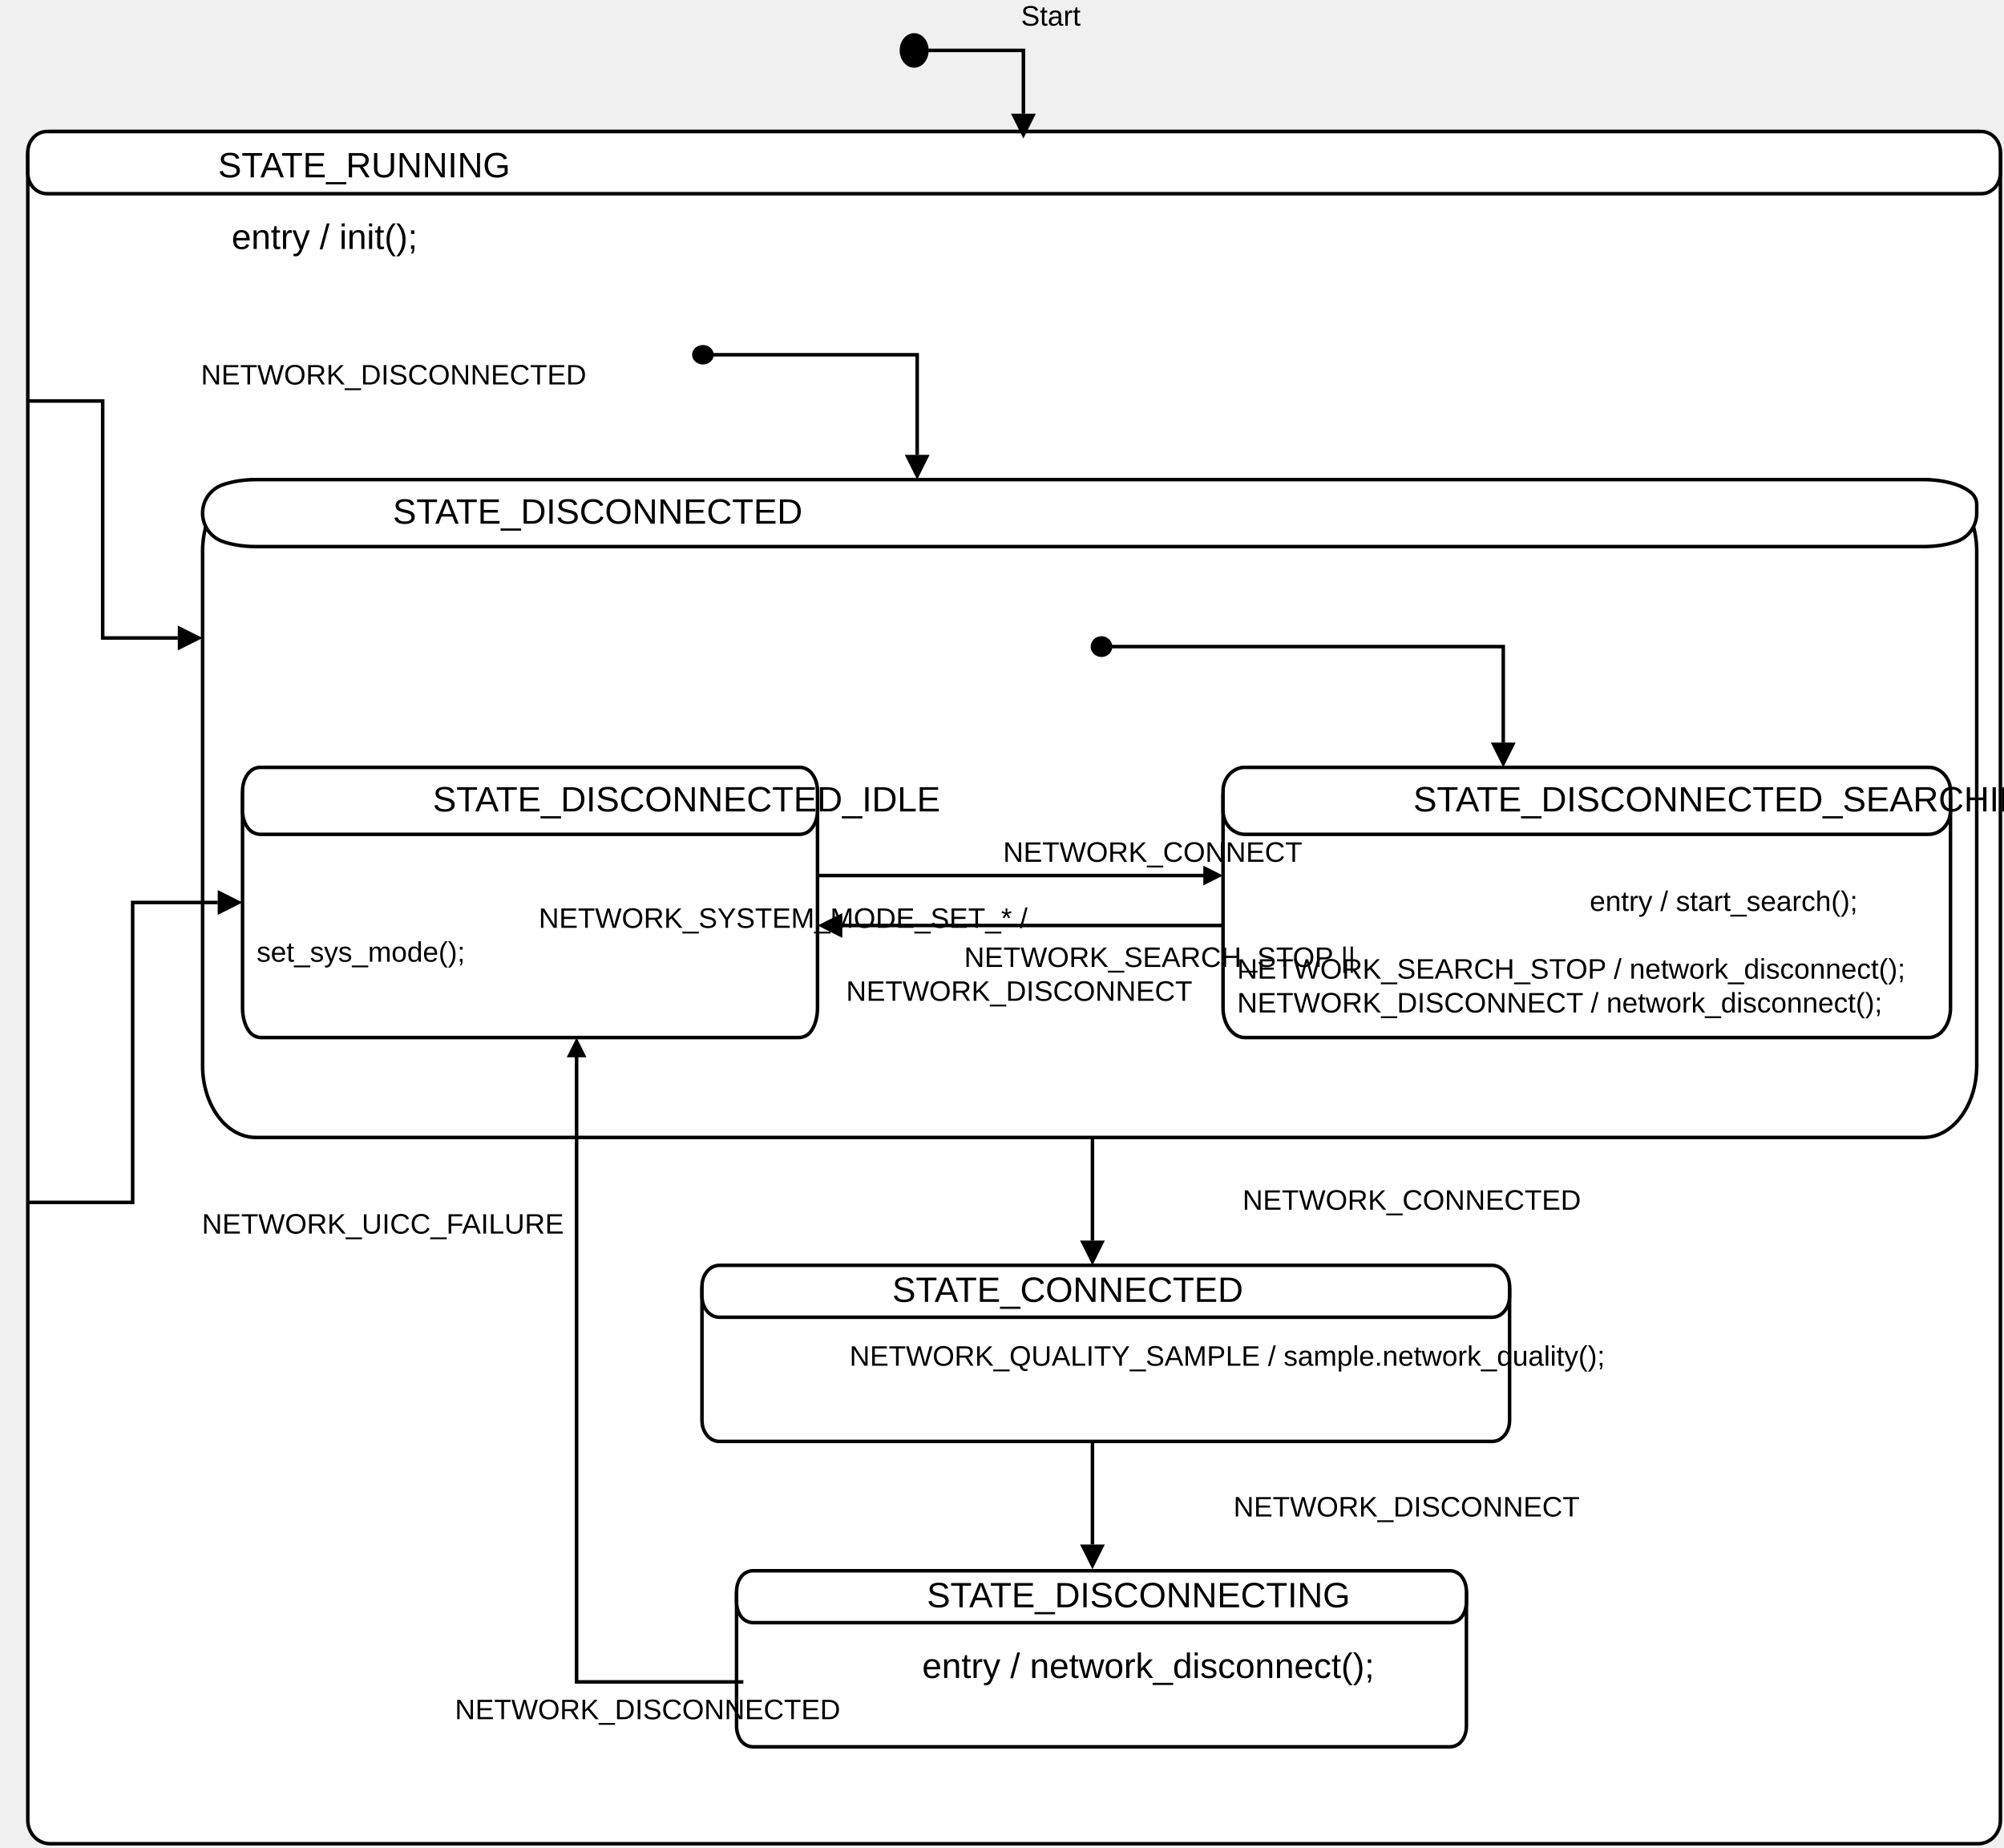
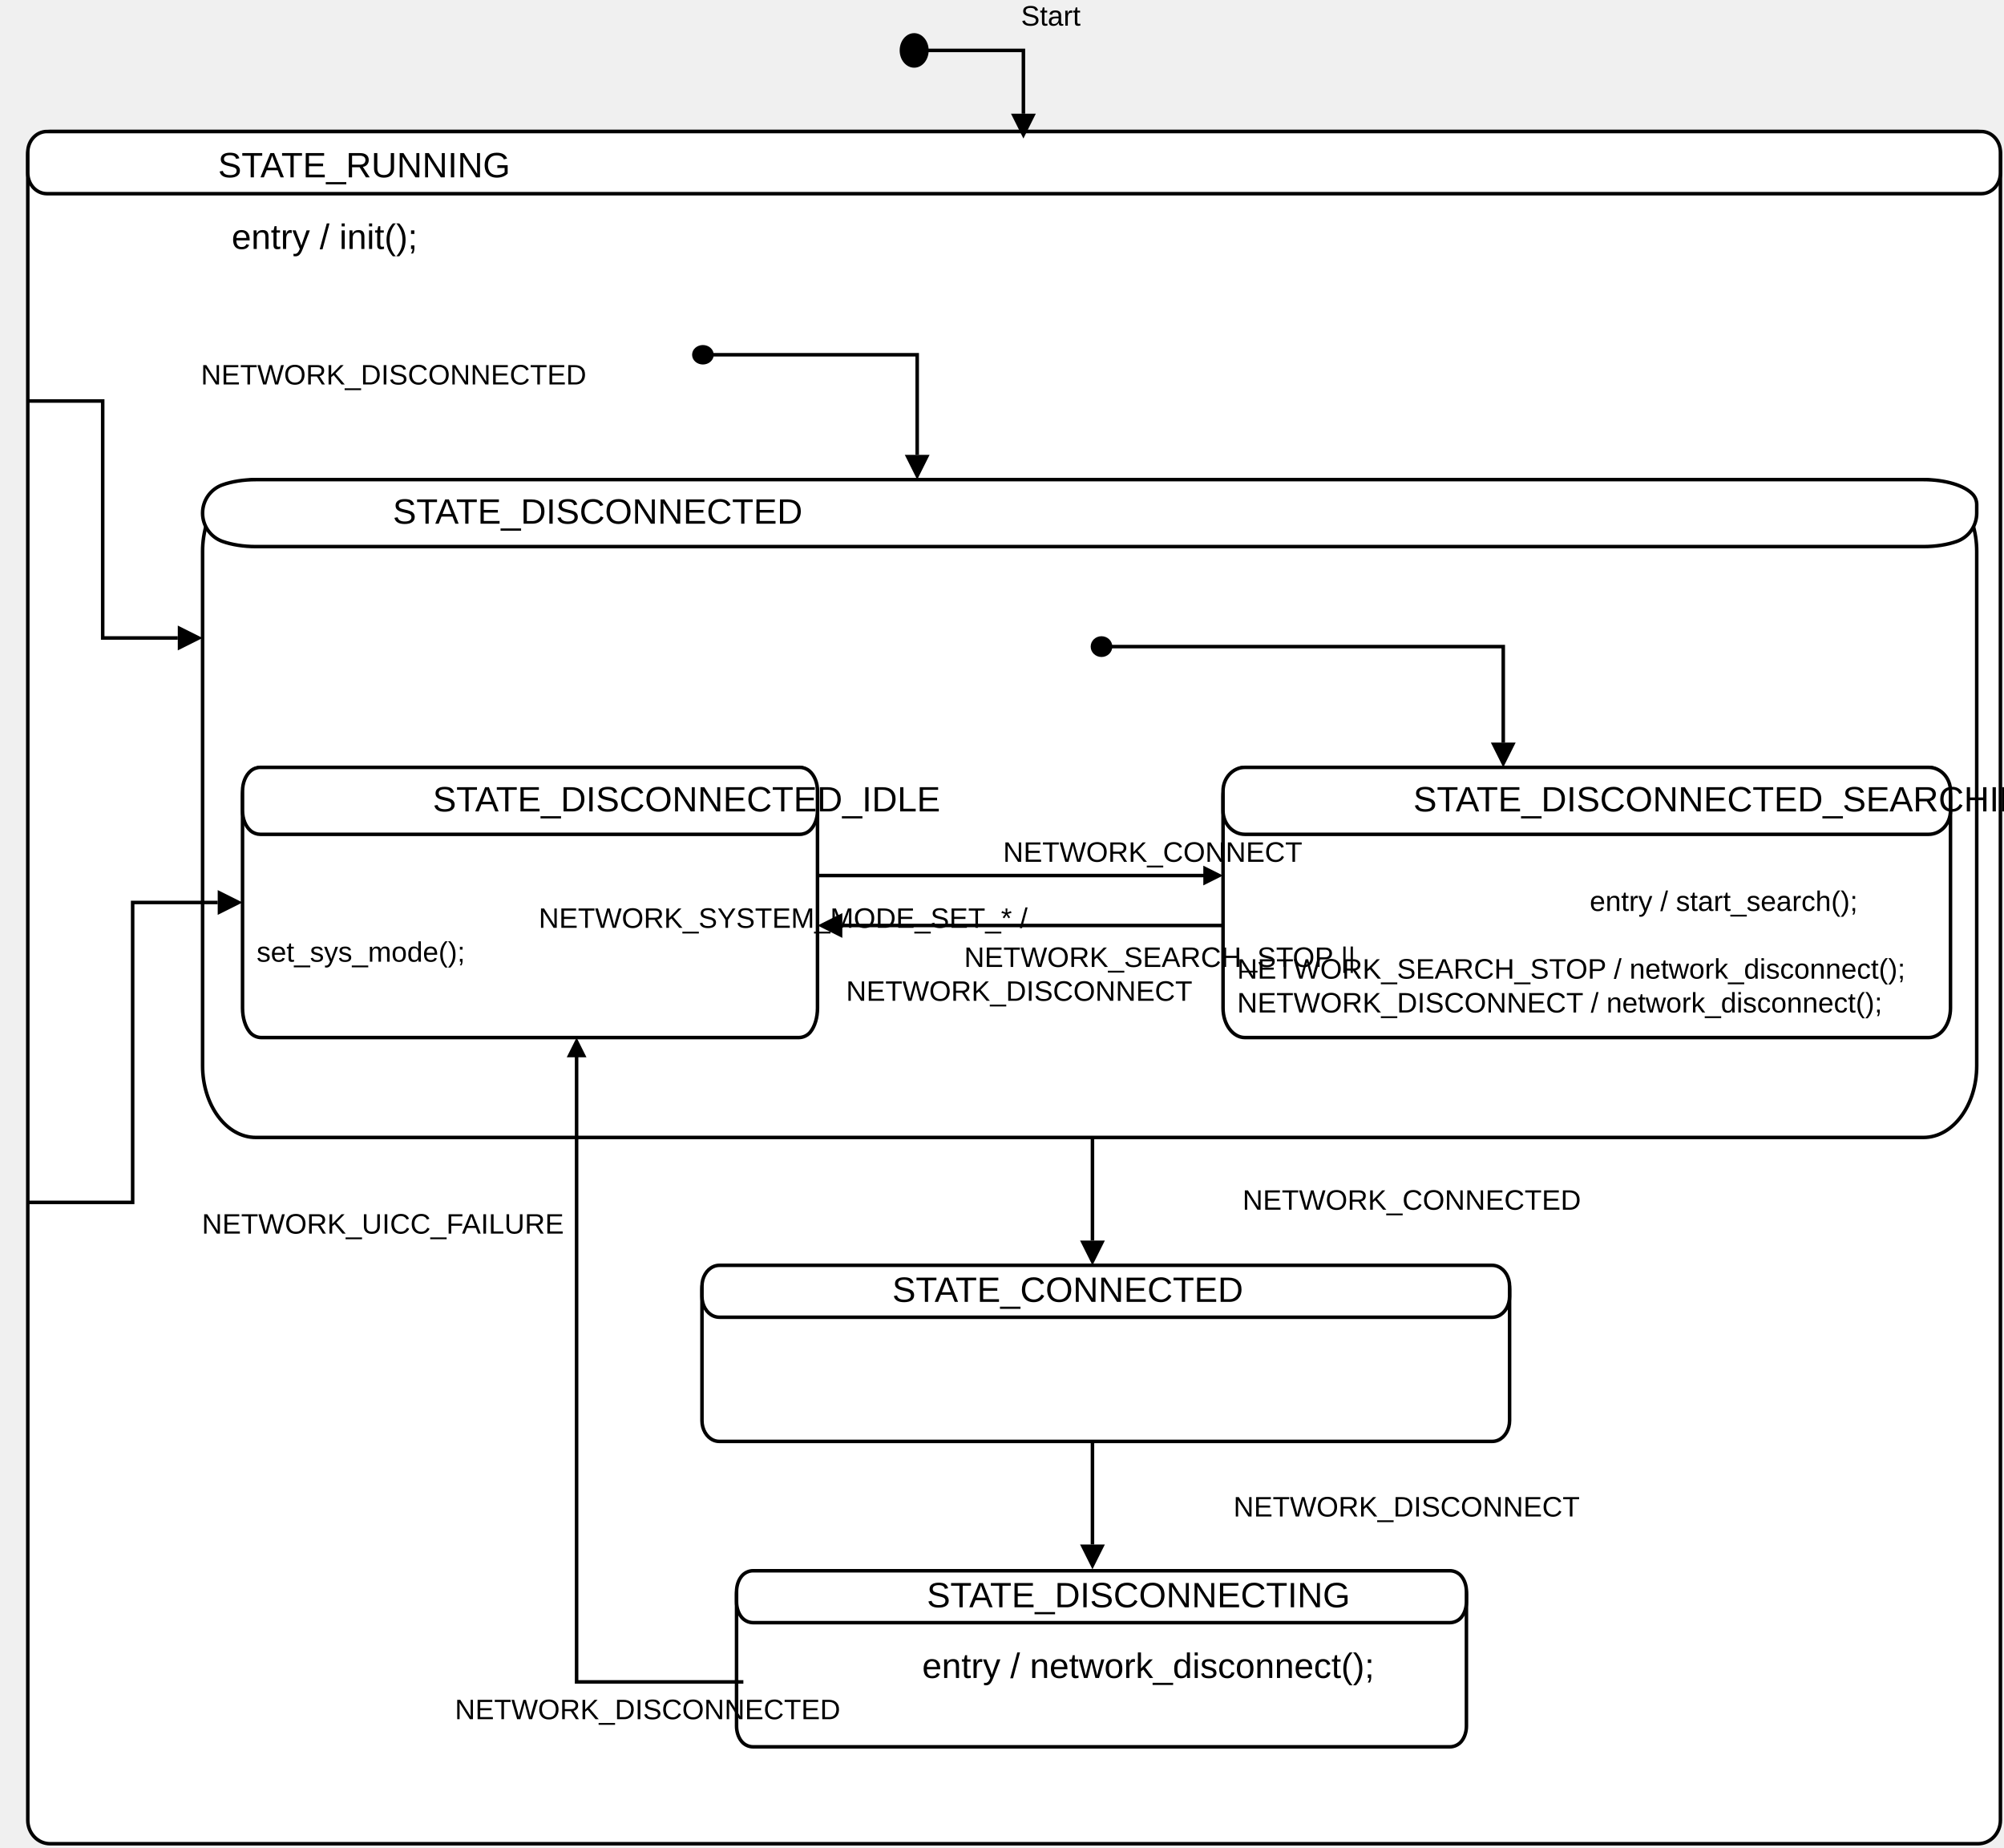
<svg xmlns="http://www.w3.org/2000/svg" xmlns:ns1="http://schemas.microsoft.com/visio/2003/SVGExtensions/" xmlns:xlink="http://www.w3.org/1999/xlink" width="7.899in" height="7.28in" viewBox="0 0 568.713 524.174" xml:space="preserve" color-interpolation-filters="sRGB" class="st14">
  <ns1:documentProperties ns1:langID="1035" ns1:viewMarkup="false" />
  <style type="text/css">
	
		.st1 {fill:#ffffff;stroke:#000000;stroke-width:1}
		.st2 {fill:#000000;font-family:Arial;font-size:0.833em}
		.st3 {fill:#000000;stroke:none;stroke-linecap:butt;stroke-width:0.75}
		.st4 {marker-end:url(#mrkr4-14);stroke:#000000;stroke-linecap:butt;stroke-width:1}
		.st5 {fill:#000000;fill-opacity:1;stroke:#000000;stroke-opacity:1;stroke-width:0.284}
		.st6 {fill:none;stroke:none;stroke-linecap:butt;stroke-width:0.75}
		.st7 {fill:#000000;font-family:Arial;font-size:0.667em}
		.st8 {fill:#000000;stroke:#000000;stroke-width:1}
		.st9 {font-size:1em}
		.st10 {fill:none;stroke:none;stroke-width:1}
		.st11 {marker-start:url(#mrkr4-82);stroke:#000000;stroke-linecap:butt;stroke-width:1}
		.st12 {fill:#000000;fill-opacity:1;stroke:#000000;stroke-opacity:1;stroke-width:0.357}
		.st13 {fill:#ffffff;stroke:#000000;stroke-linecap:butt;stroke-width:0.75}
		.st14 {fill:none;fill-rule:evenodd;font-size:12px;overflow:visible;stroke-linecap:square;stroke-miterlimit:3}
	
	</style>
  <defs id="Markers">
    <g id="lend4">
      <path d="M 2 1 L 0 0 L 2 -1 L 2 1 " style="stroke:none" />
    </g>
    <marker id="mrkr4-14" class="st5" ns1:arrowType="4" ns1:arrowSize="2" ns1:setback="7.04" refX="-7.04" orient="auto" markerUnits="strokeWidth" overflow="visible">
      <use xlink:href="#lend4" transform="scale(-3.52,-3.52) " />
    </marker>
    <marker id="mrkr4-82" class="st12" ns1:arrowType="4" ns1:arrowSize="1" ns1:setback="5.24" refX="5.24" orient="auto" markerUnits="strokeWidth" overflow="visible">
      <use xlink:href="#lend4" transform="scale(2.8) " />
    </marker>
  </defs>
  <g ns1:mID="0" ns1:index="1" ns1:groupContext="foregroundPage">
    <ns1:pageProperties ns1:drawingScale="0.0393701" ns1:pageScale="0.0393701" ns1:drawingUnits="24" ns1:shadowOffsetX="8.50394" ns1:shadowOffsetY="-8.50394" />
    <ns1:layer ns1:name="Connector" ns1:index="0" />
    <g id="shape5-1" ns1:mID="5" ns1:groupContext="shape" transform="translate(7.87096,-1)">
      <ns1:textBlock ns1:margins="rect(4,4,4,4)" ns1:tabSpace="42.5197" />
      <ns1:textRect cx="279.921" cy="281.244" width="559.85" height="485.86" />
      <path d="M0 517.51 A6.321 6.669 -180 0 0 6.32 524.17 L553.52 524.17 A6.321 6.669 -180 0 0 559.84 517.51 L559.84        44.98 A6.321 6.669 -180 0 0 553.52 38.31 L6.32 38.31 A6.321 6.669 -180 0 0 0 44.98 L0 517.51 Z" class="st1" />
      <text x="221.02" y="284.24" class="st2" ns1:langID="1033">
        <ns1:paragraph ns1:horizAlign="1" />
        <ns1:tabList />STATE_DISCONNECTED</text>
    </g>
    <g id="shape6-4" ns1:mID="6" ns1:groupContext="shape" transform="translate(7.87096,-469.212)">
      <ns1:textBlock ns1:margins="rect(4,4,4,4)" ns1:tabSpace="42.5197" ns1:verticalAlign="0" />
      <ns1:textRect cx="279.921" cy="515.35" width="559.85" height="17.648" />
      <path d="M0 518.29 A5.418 5.883 -180 0 0 5.42 524.17 L554.42 524.17 A5.418 5.883 -180 0 0 559.84 518.29 L559.84        512.41 A5.418 5.883 -180 0 0 554.42 506.53 L5.42 506.53 A5.418 5.883 -180 0 0 -0 512.41 L0 518.29        Z" class="st1" />
      <text x="4" y="519.53" class="st2" ns1:langID="1044">
        <ns1:paragraph />
        <ns1:tabList />STATE_RUNNING</text>
    </g>
    <g id="shape7-7" ns1:mID="7" ns1:groupContext="shape" transform="translate(255.315,-504.965)">
      <ellipse cx="4.115" cy="519.272" rx="4.115" ry="4.902" class="st3" />
    </g>
    <g id="shape8-9" ns1:mID="8" ns1:groupContext="shape" ns1:layerMember="0" transform="translate(260.801,-509.867)">
      <path d="M0 524.17 L29.63 524.17 L29.63 542.13" class="st4" />
    </g>
    <g id="shape9-15" ns1:mID="9" ns1:groupContext="shape" transform="translate(249.724,-515.188)">
      <ns1:textBlock ns1:margins="rect(0,0,0,0)" ns1:tabSpace="42.5197" />
      <ns1:textRect cx="11.939" cy="520.056" width="23.88" height="8.236" />
      <rect x="0" y="515.938" width="23.879" height="8.236" class="st6" />
      <text x="0" y="522.46" class="st7" ns1:langID="1033">
        <ns1:paragraph />
        <ns1:tabList />Start</text>
    </g>
    <g id="shape10-18" ns1:mID="10" ns1:groupContext="shape" transform="translate(15.728,-452.411)">
      <ns1:textBlock ns1:margins="rect(0,0,0,0)" ns1:tabSpace="42.5197" />
      <ns1:textRect cx="55.922" cy="520.056" width="111.85" height="8.236" />
      <rect x="0" y="515.938" width="111.845" height="8.236" class="st6" />
      <text x="0" y="523.06" class="st2" ns1:langID="1044">
        <ns1:paragraph />
        <ns1:tabList />entry / init();</text>
    </g>
    <g id="shape11-21" ns1:mID="11" ns1:groupContext="shape" ns1:layerMember="0" transform="translate(201.987,-423.507)">
      <path d="M0 524.17 L58.3 524.17 L58.3 552.57" class="st4" />
    </g>
    <g id="shape12-26" ns1:mID="12" ns1:groupContext="shape" transform="translate(196.904,-421.244)">
      <ns1:userDefs>
        <ns1:ud ns1:nameU="visVersion" ns1:prompt="" ns1:val="VT0(15):26" />
      </ns1:userDefs>
      <ellipse cx="2.57" cy="521.911" rx="2.57" ry="2.263" class="st8" />
    </g>
    <g id="shape14-28" ns1:mID="14" ns1:groupContext="shape" transform="translate(57.4773,-201.411)">
      <path d="M-0 503.81 A15.106 20.364 -180 0 0 15.11 524.17 L488.41 524.17 A15.106 20.364 -180 0 0 503.51 503.81 L503.51        357.87 A15.106 20.364 -180 0 0 488.41 337.51 L15.11 337.51 A15.106 20.364 -180 0 0 0 357.87 L0 503.81        Z" class="st1" />
    </g>
    <g id="shape15-30" ns1:mID="15" ns1:groupContext="shape" transform="translate(57.4773,-369.074)">
      <ns1:textBlock ns1:margins="rect(4,4,4,4)" ns1:tabSpace="42.5197" />
      <ns1:textRect cx="251.756" cy="514.674" width="503.52" height="19" />
      <path d="M5.65 522.7 A15.106 6.706 -180 0 0 15.11 524.17 L488.41 524.17 A15.106 6.706 -180 0 0 497.86 522.7 A8.504        8.504 -180 0 0 503.51 514.69 L503.51 512.22 A4.252 4.252 -180 0 0 502.38 509.34 A15.106 6.706 -180        0 0 488.41 505.17 L15.11 505.17 A15.106 6.706 -180 0 0 5.65 506.65 A8.504 8.504 -180 0 0 -0 514.66        L-0 514.69 A8.504 8.504 -180 0 0 5.65 522.7 Z" class="st1" />
      <text x="4" y="517.67" class="st2" ns1:langID="1033">
        <ns1:paragraph />
        <ns1:tabList />STATE_DISCONNECTED</text>
    </g>
    <g id="shape16-33" ns1:mID="16" ns1:groupContext="shape" transform="translate(68.8158,-229.757)">
      <ns1:textBlock ns1:margins="rect(4,4,4,4)" ns1:tabSpace="42.5197" />
      <ns1:textRect cx="81.592" cy="485.84" width="163.19" height="76.668" />
      <path d="M0 515.81 A4.896 8.364 -180 0 0 2.05 522.62 A4.252 4.252 -180 0 0 5.34 524.17 L157.85 524.17 A4.252        4.252 -180 0 0 161.13 522.62 A4.896 8.364 -180 0 0 163.18 515.81 L163.18 455.87 A4.896 8.364 -180        0 0 161.13 449.06 A4.252 4.252 -180 0 0 157.85 447.51 L5.34 447.51 A4.252 4.252 -180 0 0 2.05 449.06        A4.896 8.364 -180 0 0 0 455.87 L0 515.81 Z" class="st1" />
      <text x="4" y="493.04" class="st7" ns1:langID="1044">
        <ns1:paragraph />
        <ns1:tabList />
        <ns1:newlineChar />
        <ns1:newlineChar />NETWORK_SYSTEM_MODE_SET_* / <tspan x="4" dy="1.2em" class="st9">set_sys_mode();</tspan>
      </text>
    </g>
    <g id="shape17-37" ns1:mID="17" ns1:groupContext="shape" transform="translate(68.8158,-287.425)">
      <ns1:textBlock ns1:margins="rect(4,4,4,4)" ns1:tabSpace="42.5197" />
      <ns1:textRect cx="81.592" cy="514.674" width="163.19" height="19" />
      <path d="M0 517.47 A4.896 6.706 -180 0 0 2.28 523.14 A4.252 4.252 -180 0 0 5.06 524.17 L158.12 524.17 A4.252        4.252 -180 0 0 160.91 523.14 A4.896 6.706 -180 0 0 163.18 517.47 L163.18 511.88 A4.896 6.706 -180        0 0 160.91 506.21 A4.252 4.252 -180 0 0 158.12 505.17 L5.06 505.17 A4.252 4.252 -180 0 0 2.28 506.21        A4.896 6.706 -180 0 0 0 511.88 L0 517.47 Z" class="st1" />
      <text x="4" y="517.67" class="st2" ns1:langID="1044">
        <ns1:paragraph />
        <ns1:tabList />STATE_DISCONNECTED_IDLE</text>
    </g>
    <g id="shape19-40" ns1:mID="19" ns1:groupContext="shape" transform="translate(347.091,-229.757)">
      <ns1:textBlock ns1:margins="rect(4,4,4,4)" ns1:tabSpace="42.5197" />
      <ns1:textRect cx="103.224" cy="485.84" width="206.45" height="76.668" />
      <path d="M0 515.81 A6.194 8.364 -180 0 0 6.19 524.17 L200.26 524.17 A6.194 8.364 -180 0 0 206.45 515.81 L206.45        455.87 A6.194 8.364 -180 0 0 200.26 447.51 L6.19 447.51 A6.194 8.364 -180 0 0 -0 455.87 L0 515.81        Z" class="st1" />
      <text x="4" y="488.24" class="st7" ns1:langID="1044">
        <ns1:paragraph />
        <ns1:tabList />
        <ns1:newlineChar />
        <ns1:newlineChar />
        <ns1:newlineChar />entry / start_search();<ns1:newlineChar />
        <ns1:newlineChar />
        <tspan x="4" dy="2.4em" class="st9">NETWORK_SEARCH_STOP / network_disconnect();<ns1:newlineChar />
        </tspan>
        <tspan x="4" dy="1.2em" class="st9">NETWORK_DISCONNECT / network_disconnect();</tspan>
      </text>
    </g>
    <g id="shape20-45" ns1:mID="20" ns1:groupContext="shape" transform="translate(347.091,-287.425)">
      <ns1:textBlock ns1:margins="rect(4,4,4,4)" ns1:tabSpace="42.5197" />
      <ns1:textRect cx="103.224" cy="514.674" width="206.45" height="19" />
      <path d="M0 517.47 A6.194 6.706 -180 0 0 6.19 524.17 L200.26 524.17 A6.194 6.706 -180 0 0 206.45 517.47 L206.45        511.88 A6.194 6.706 -180 0 0 200.26 505.17 L6.19 505.17 A6.194 6.706 -180 0 0 0 511.88 L0 517.47        Z" class="st1" />
      <text x="4" y="517.67" class="st2" ns1:langID="1044">
        <ns1:paragraph />
        <ns1:tabList />STATE_DISCONNECTED_SEARCHING</text>
    </g>
    <g id="shape21-48" ns1:mID="21" ns1:groupContext="shape" ns1:layerMember="0" transform="translate(347.091,-254.478)">
      <path d="M0 517.09 L-108.05 517.09" class="st4" />
    </g>
    <g id="shape22-53" ns1:mID="22" ns1:groupContext="shape" ns1:layerMember="0" transform="translate(310.025,-340.695)">
      <path d="M0 524.17 L116.59 524.17 L116.59 551.4" class="st4" />
    </g>
    <g id="shape23-58" ns1:mID="23" ns1:groupContext="shape" transform="translate(310.025,-338.248)">
      <ns1:userDefs>
        <ns1:ud ns1:nameU="visVersion" ns1:prompt="" ns1:val="VT0(15):26" />
      </ns1:userDefs>
      <ellipse cx="2.57" cy="521.727" rx="2.57" ry="2.448" class="st8" />
    </g>
    <g id="shape25-60" ns1:mID="25" ns1:groupContext="shape" transform="translate(232.36,-278.572)">
      <ns1:textBlock ns1:margins="rect(4,4,4,4)" ns1:tabSpace="42.5197" />
      <ns1:textRect cx="54.724" cy="520.713" width="109.45" height="6.922" />
      <rect x="0" y="517.252" width="109.448" height="6.922" class="st10" />
      <text x="12.28" y="523.11" class="st7" ns1:langID="1044">
        <ns1:paragraph ns1:horizAlign="1" />
        <ns1:tabList />NETWORK<tspan class="st9" ns1:langID="1033">_CONNECT</tspan>
      </text>
    </g>
    <g id="shape26-64" ns1:mID="26" ns1:groupContext="shape" transform="translate(223.341,-243.93)">
      <ns1:textBlock ns1:margins="rect(4,4,4,4)" ns1:tabSpace="42.5197" />
      <ns1:textRect cx="65.887" cy="520.713" width="131.78" height="6.922" />
      <rect x="0" y="517.252" width="131.774" height="6.922" class="st10" />
      <text x="10.25" y="518.31" class="st7" ns1:langID="1044">
        <ns1:paragraph ns1:horizAlign="1" />
        <ns1:tabList />NETWORK_SEARCH_STOP || <tspan x="16.77" dy="1.2em" class="st9">NETWORK_DISCONNECT</tspan>
      </text>
    </g>
    <g id="shape28-68" ns1:mID="28" ns1:groupContext="shape" ns1:layerMember="0" transform="translate(7.87096,-410.383)">
      <path d="M0 524.17 L21.26 524.17 L21.26 591.41 L42.57 591.41" class="st4" />
    </g>
    <g id="shape30-73" ns1:mID="30" ns1:groupContext="shape" transform="translate(10.7056,-414.009)">
      <ns1:textBlock ns1:margins="rect(4,4,4,4)" ns1:tabSpace="42.5197" />
      <ns1:textRect cx="60.945" cy="520.713" width="121.89" height="6.922" />
      <rect x="0" y="517.252" width="121.89" height="6.922" class="st10" />
      <text x="6.28" y="523.11" class="st7" ns1:langID="1044">
        <ns1:paragraph ns1:horizAlign="1" />
        <ns1:tabList />NETWORK<tspan class="st9" ns1:langID="1033">_DISCONNECTED</tspan>
      </text>
    </g>
    <g id="shape33-77" ns1:mID="33" ns1:groupContext="shape" ns1:layerMember="0" transform="translate(347.091,-268.651)">
      <path d="M-5.24 517.09 L-5.6 517.09 L-115.09 517.09" class="st11" />
    </g>
    <g id="shape35-83" ns1:mID="35" ns1:groupContext="shape" ns1:layerMember="0" transform="translate(7.87096,-182.985)">
      <path d="M0 524.17 L29.76 524.17 L29.76 439.07 L53.9 439.07" class="st4" />
    </g>
    <g id="shape36-88" ns1:mID="36" ns1:groupContext="shape" transform="translate(7.87096,-173.064)">
      <ns1:textBlock ns1:margins="rect(4,4,4,4)" ns1:tabSpace="42.5197" />
      <ns1:textRect cx="60.945" cy="520.713" width="121.89" height="6.922" />
      <rect x="0" y="517.252" width="121.89" height="6.922" class="st10" />
      <text x="9.38" y="523.11" class="st7" ns1:langID="1044">
        <ns1:paragraph ns1:horizAlign="1" />
        <ns1:tabList />NETWORK<tspan class="st9" ns1:langID="1033">_</tspan>UICC_FAILURE</text>
    </g>
    <g id="shape37-92" ns1:mID="37" ns1:groupContext="shape" transform="translate(312.595,-179.381)">
      <ns1:textBlock ns1:margins="rect(0,0,0,0)" ns1:tabSpace="42.5197" />
      <ns1:textRect cx="51.832" cy="520.246" width="103.67" height="7.856" />
      <rect x="0" y="516.318" width="103.665" height="7.856" class="st6" />
      <text x="0" y="522.65" class="st7" ns1:langID="1044">
        <ns1:paragraph />
        <ns1:tabList />NETWORK_CONNECTED</text>
    </g>
    <g id="shape39-95" ns1:mID="39" ns1:groupContext="shape" transform="translate(199.21,-115.16)">
      <path d="M0 518.28 A4.911 5.892 -180 0 0 3.24 523.82 A4.252 4.252 -180 0 0 4.93 524.17 L224.26 524.17 A4.252        4.252 -180 0 0 225.96 523.82 A4.911 5.892 -180 0 0 229.2 518.28 L229.2 480.96 A4.911 5.892 -180        0 0 225.96 475.43 A4.252 4.252 -180 0 0 224.26 475.07 L4.93 475.07 A4.252 4.252 -180 0 0 3.24 475.43        A4.911 5.892 -180 0 0 0 480.96 L0 518.28 Z" class="st1" />
    </g>
    <g id="shape40-97" ns1:mID="40" ns1:groupContext="shape" transform="translate(199.21,-150.397)">
      <ns1:textBlock ns1:margins="rect(4,4,4,4)" ns1:tabSpace="42.5197" />
      <ns1:textRect cx="114.599" cy="516.809" width="229.2" height="14.731" />
      <path d="M0 518.28 A4.911 5.892 -180 0 0 3.24 523.82 A4.252 4.252 -180 0 0 4.93 524.17 L224.26 524.17 A4.252        4.252 -180 0 0 225.96 523.82 A4.911 5.892 -180 0 0 229.2 518.28 L229.2 515.34 A4.911 5.892 -180        0 0 225.96 509.8 A4.252 4.252 -180 0 0 224.26 509.44 L4.93 509.44 A4.252 4.252 -180 0 0 3.24 509.8        A4.911 5.892 -180 0 0 0 515.34 L0 518.28 Z" class="st1" />
      <text x="4" y="519.81" class="st2" ns1:langID="1035">
        <ns1:paragraph />
        <ns1:tabList />STATE_<tspan class="st9" ns1:langID="1044">CONNECTED</tspan>
      </text>
    </g>
-     <g id="shape41-101" ns1:mID="41" ns1:groupContext="shape" transform="translate(201.059,-134.93)">
-       <ns1:textBlock ns1:margins="rect(0,0,0,0)" ns1:tabSpace="42.5197" />
-       <ns1:textRect cx="108.713" cy="520.056" width="217.43" height="8.236" />
-       <rect x="0" y="515.938" width="217.426" height="8.236" class="st6" />
-       <text x="0" y="522.46" class="st7" ns1:langID="1044">
-         <ns1:paragraph />
-         <ns1:tabList />NETWORK_QUALITY_SAMPLE / sample.network_quality();</text>
-     </g>
    <g id="shape42-104" ns1:mID="42" ns1:groupContext="shape" ns1:layerMember="0" transform="translate(302.939,-115.16)">
      <path d="M7.09 524.17 L7.09 553.42" class="st4" />
    </g>
    <g id="shape43-109" ns1:mID="43" ns1:groupContext="shape" transform="translate(217.417,-53.0484)">
      <ns1:textBlock ns1:margins="rect(0,0,0,0)" ns1:tabSpace="42.5197" />
      <ns1:textRect cx="20.606" cy="520.246" width="41.22" height="7.856" />
      <rect x="0" y="516.318" width="41.212" height="7.856" class="st13" />
      <text x="0" y="517.25" class="st2" ns1:langID="1035">
        <ns1:paragraph />
        <ns1:tabList />Do <tspan x="0" dy="1.2em" class="st9">nothing</tspan>
      </text>
    </g>
    <g id="shape44-113" ns1:mID="44" ns1:groupContext="shape" transform="translate(209.023,-28.4972)">
      <path d="M0 518.28 A4.439 5.892 -180 0 0 1.42 522.61 A4.252 4.252 -180 0 0 4.72 524.17 L202.42 524.17 A4.252        4.252 -180 0 0 205.72 522.61 A4.439 5.892 -180 0 0 207.14 518.28 L207.14 480.96 A4.439 5.892 -180        0 0 205.72 476.64 A4.252 4.252 -180 0 0 202.42 475.07 L4.72 475.07 A4.252 4.252 -180 0 0 1.42 476.64        A4.439 5.892 -180 0 0 -0 480.96 L0 518.28 Z" class="st1" />
    </g>
    <g id="shape45-115" ns1:mID="45" ns1:groupContext="shape" transform="translate(209.023,-63.7336)">
      <ns1:textBlock ns1:margins="rect(4,4,4,4)" ns1:tabSpace="42.5197" />
      <ns1:textRect cx="103.572" cy="516.809" width="207.15" height="14.731" />
      <path d="M0 518.28 A4.439 5.892 -180 0 0 1.42 522.61 A4.252 4.252 -180 0 0 4.72 524.17 L202.42 524.17 A4.252        4.252 -180 0 0 205.72 522.61 A4.439 5.892 -180 0 0 207.14 518.28 L207.14 515.34 A4.439 5.892 -180        0 0 205.72 511.01 A4.252 4.252 -180 0 0 202.42 509.44 L4.72 509.44 A4.252 4.252 -180 0 0 1.42 511.01        A4.439 5.892 -180 0 0 -0 515.34 L0 518.28 Z" class="st1" />
      <text x="4" y="519.81" class="st2" ns1:langID="1035">
        <ns1:paragraph />
        <ns1:tabList />STATE_<tspan class="st9" ns1:langID="1044">DISCONNECTING</tspan>
      </text>
    </g>
    <g id="shape55-119" ns1:mID="55" ns1:groupContext="shape" ns1:layerMember="0" transform="translate(163.626,-229.757)">
      <path d="M0 529.41 L0 529.77 L0 707.01 L47.33 707.01" class="st11" />
    </g>
    <g id="shape57-124" ns1:mID="57" ns1:groupContext="shape" ns1:layerMember="0" transform="translate(302.939,-201.411)">
      <path d="M7.09 524.17 L7.09 553.42" class="st4" />
    </g>
    <g id="shape59-129" ns1:mID="59" ns1:groupContext="shape" transform="translate(310.025,-92.3305)">
      <ns1:textBlock ns1:margins="rect(0,0,0,0)" ns1:tabSpace="42.5197" />
      <ns1:textRect cx="51.832" cy="520.246" width="103.67" height="7.856" />
      <rect x="0" y="516.318" width="103.665" height="7.856" class="st6" />
      <text x="0" y="522.65" class="st7" ns1:langID="1044">
        <ns1:paragraph />
        <ns1:tabList />NETWORK_DISCONNECT</text>
    </g>
    <g id="shape61-132" ns1:mID="61" ns1:groupContext="shape" transform="translate(211.701,-46.9224)">
      <ns1:textBlock ns1:margins="rect(0,0,0,0)" ns1:tabSpace="42.5197" />
      <ns1:textRect cx="65.887" cy="520.056" width="131.78" height="8.236" />
      <rect x="0" y="515.938" width="131.774" height="8.236" class="st6" />
      <text x="0" y="523.06" class="st2" ns1:langID="1044">
        <ns1:paragraph />
        <ns1:tabList />entry / network_disconnect();</text>
    </g>
    <g id="shape64-135" ns1:mID="64" ns1:groupContext="shape" transform="translate(89.0672,-34.814)">
      <ns1:textBlock ns1:margins="rect(0,0,0,0)" ns1:tabSpace="42.5197" />
      <ns1:textRect cx="60.945" cy="520.246" width="121.89" height="7.856" />
      <rect x="0" y="516.318" width="121.89" height="7.856" class="st6" />
      <text x="0" y="522.65" class="st7" ns1:langID="1044">
        <ns1:paragraph />
        <ns1:tabList />NETWORK_DISCONNECTED</text>
    </g>
  </g>
</svg>
